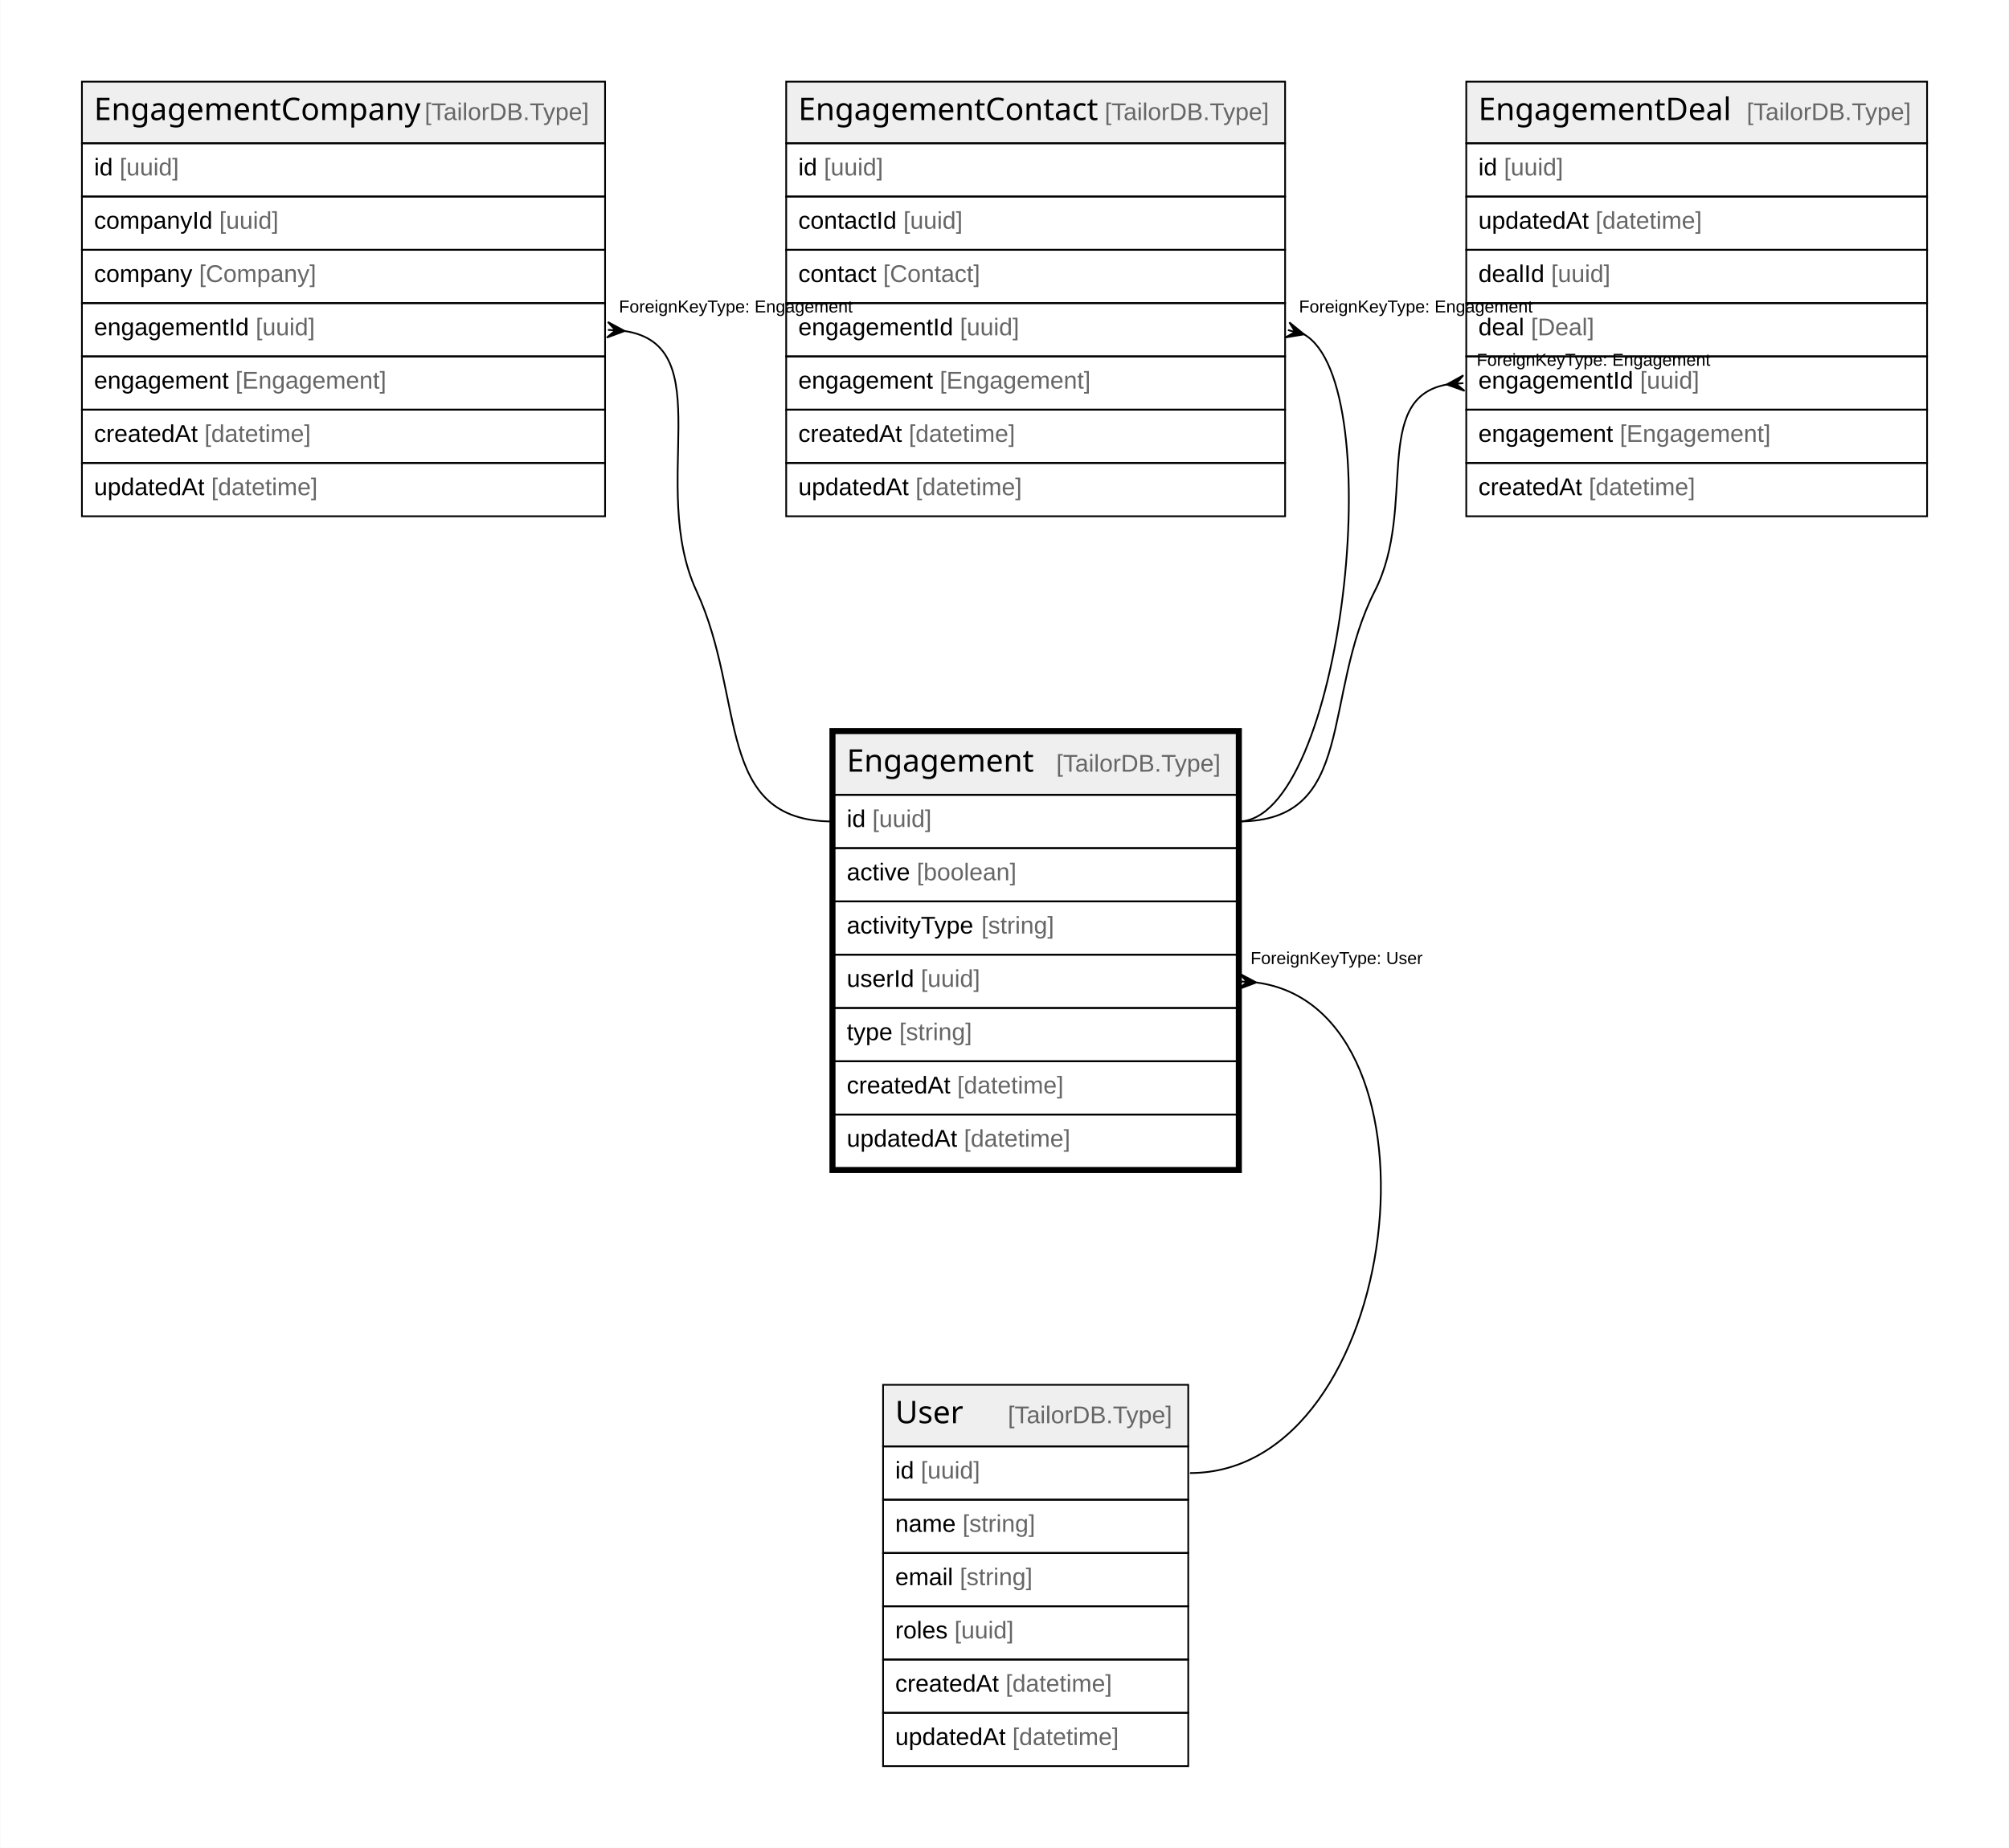
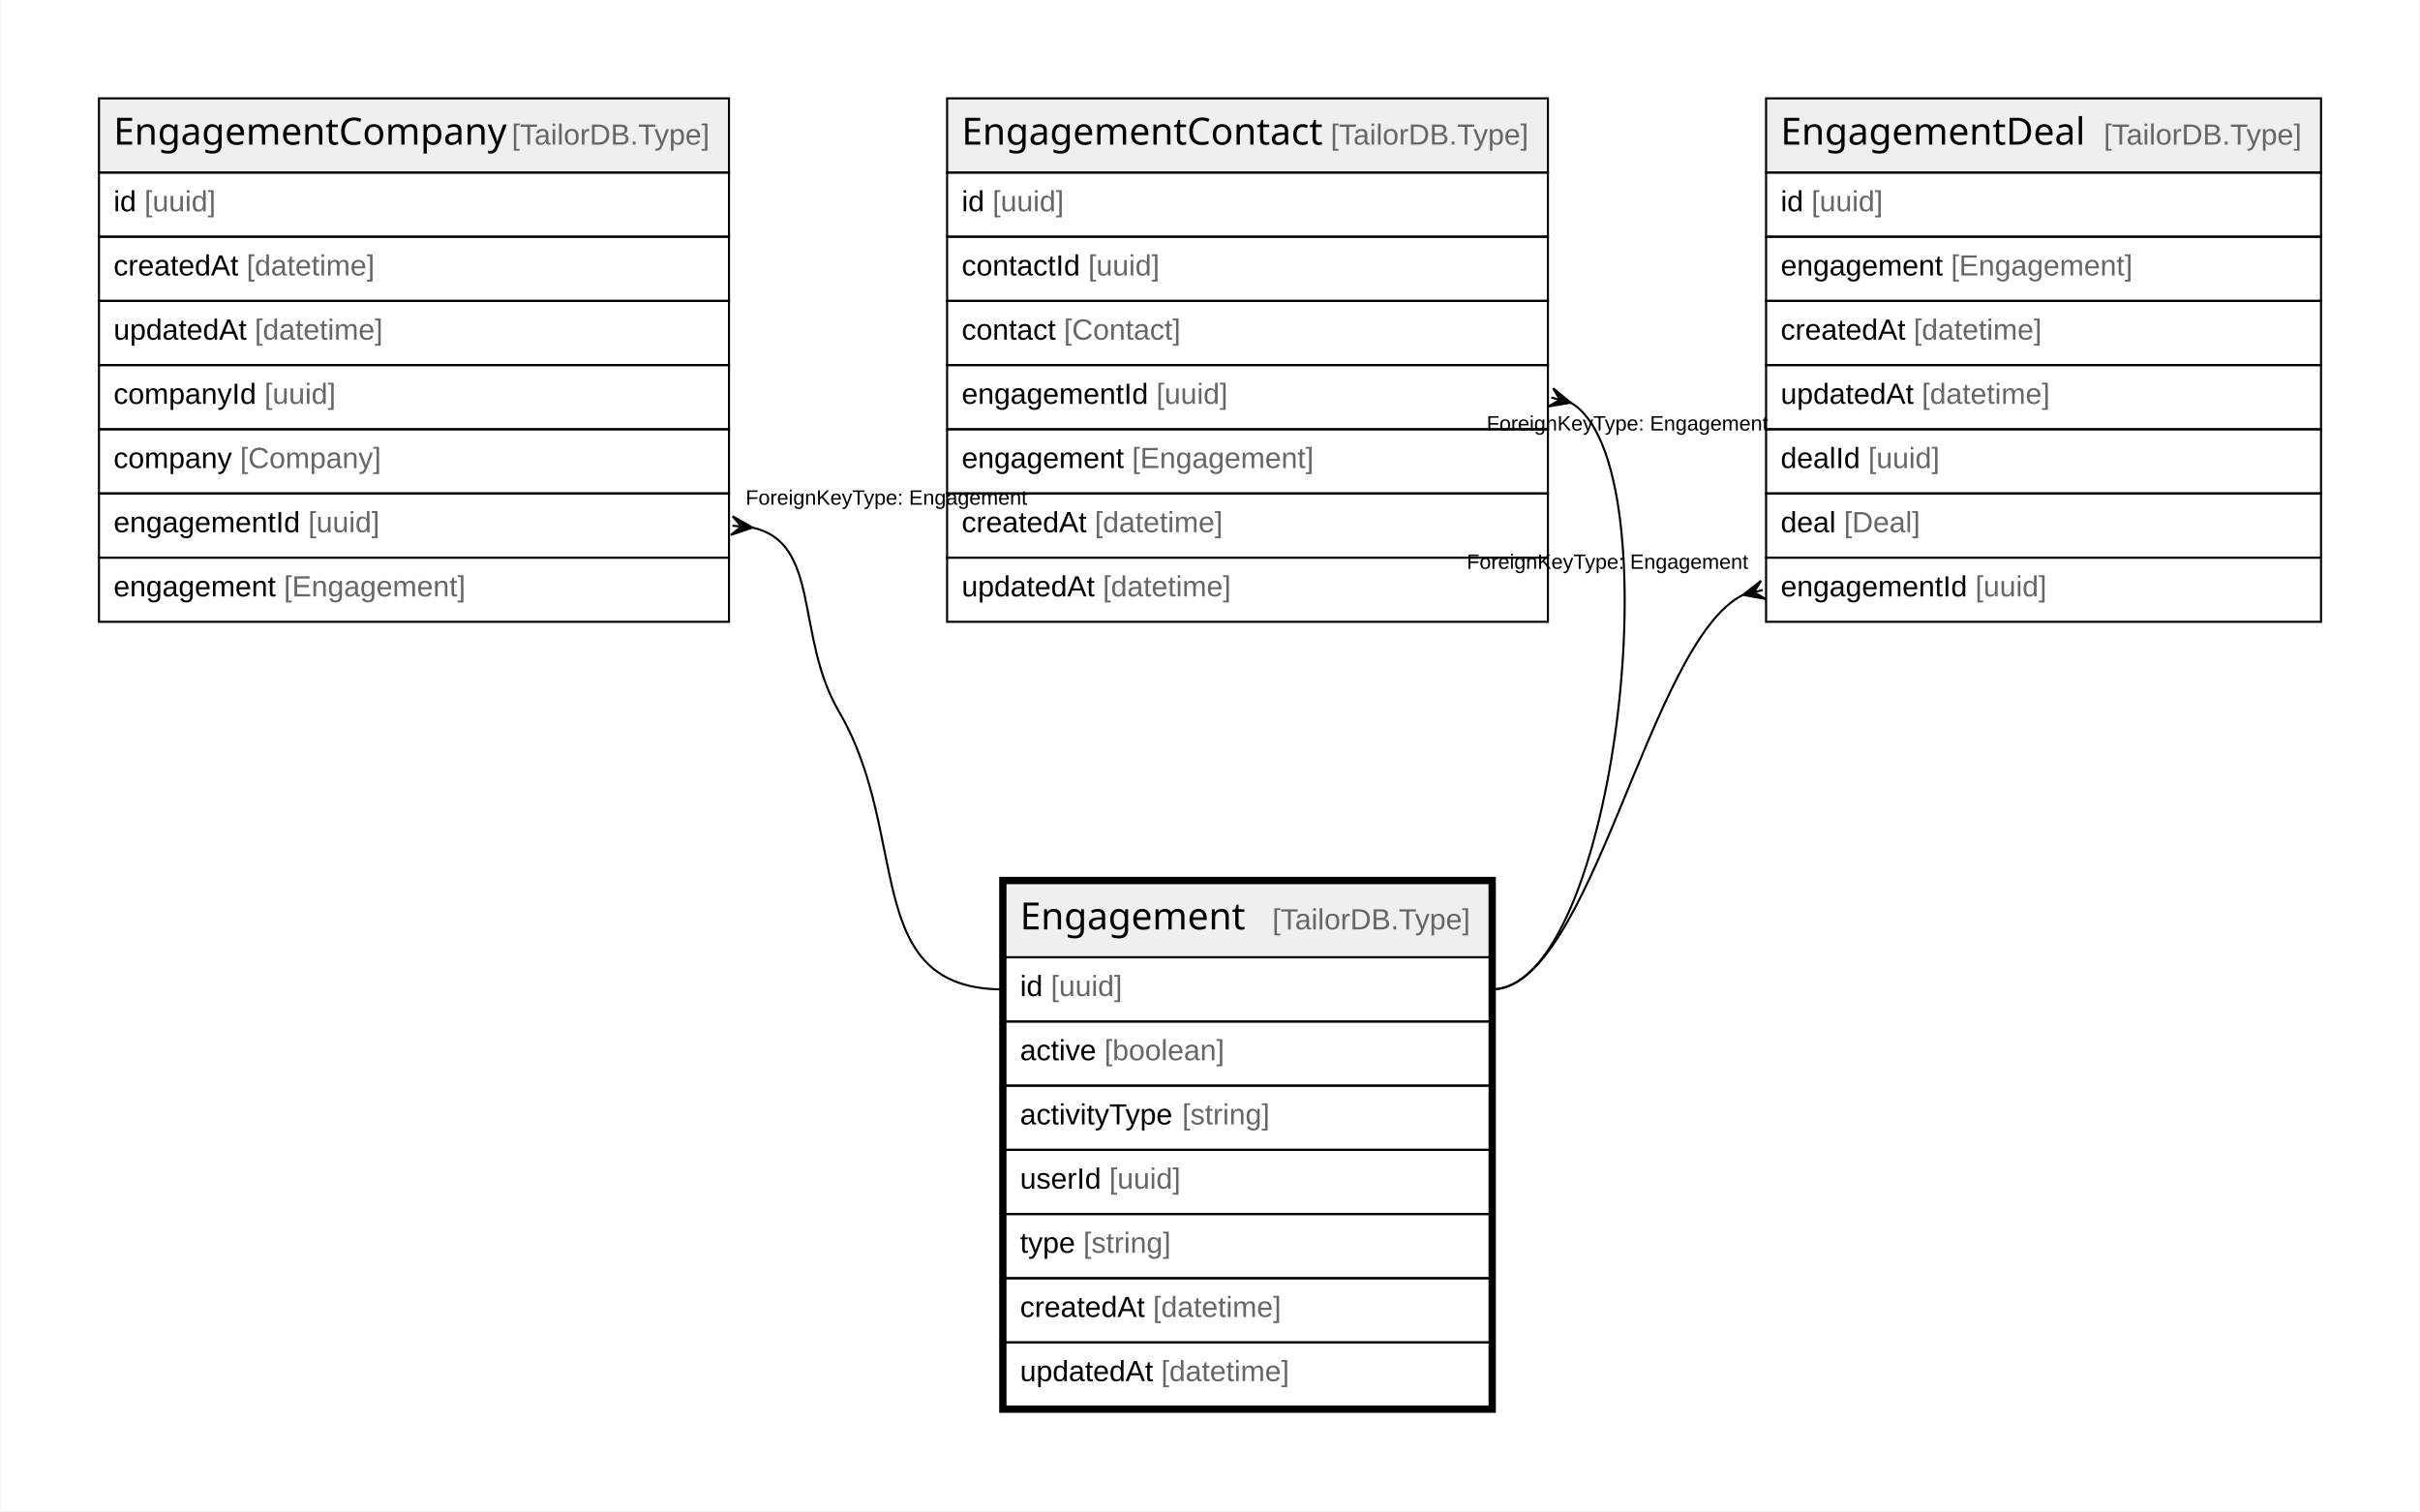
- <svg xmlns="http://www.w3.org/2000/svg" width="1161pt" height="1068pt" viewBox="0.00 0.00 1160.72 1068.00">
-   <g id="graph0" class="graph" transform="scale(1 1) rotate(0) translate(4 1064)">
-     <polygon fill="white" stroke="none" points="-4,4 -4,-1064 1156.72,-1064 1156.72,4 -4,4" />
+ <svg xmlns="http://www.w3.org/2000/svg" width="1161pt" height="725pt" viewBox="0.00 0.00 1160.72 725.20">
+   <g id="graph0" class="graph" transform="scale(1 1) rotate(0) translate(4 721.2)">
+     <polygon fill="white" stroke="none" points="-4,4 -4,-721.2 1156.72,-721.2 1156.72,4 -4,4" />
    <g id="node1" class="node">
-       <polygon fill="#efefef" stroke="none" points="478.2,-604.6 478.2,-640.2 710.53,-640.2 710.53,-604.6 478.2,-604.6" />
-       <polygon fill="none" stroke="black" points="478.2,-604.6 478.2,-640.2 710.53,-640.2 710.53,-604.6 478.2,-604.6" />
-       <text text-anchor="start" x="485.2" y="-618" font-family="Arial Bold" font-size="18.00">Engagement</text>
-       <text text-anchor="start" x="575.16" y="-618" font-family="Arial" font-size="14.00">    </text>
-       <text text-anchor="start" x="606.28" y="-618" font-family="Arial" font-size="14.00" fill="#666666">[TailorDB.Type]</text>
-       <polygon fill="none" stroke="black" points="478.2,-573.8 478.2,-604.6 710.53,-604.6 710.53,-573.8 478.2,-573.8" />
-       <text text-anchor="start" x="485.2" y="-586" font-family="Arial" font-size="14.00">id </text>
-       <text text-anchor="start" x="499.98" y="-586" font-family="Arial" font-size="14.00" fill="#666666">[uuid]</text>
-       <polygon fill="none" stroke="black" points="478.2,-543 478.2,-573.8 710.53,-573.8 710.53,-543 478.2,-543" />
-       <text text-anchor="start" x="485.2" y="-555.2" font-family="Arial" font-size="14.00">active </text>
-       <text text-anchor="start" x="525.66" y="-555.2" font-family="Arial" font-size="14.00" fill="#666666">[boolean]</text>
-       <polygon fill="none" stroke="black" points="478.2,-512.2 478.2,-543 710.53,-543 710.53,-512.2 478.2,-512.2" />
-       <text text-anchor="start" x="485.2" y="-524.4" font-family="Arial" font-size="14.00">activityType </text>
-       <text text-anchor="start" x="563" y="-524.4" font-family="Arial" font-size="14.00" fill="#666666">[string]</text>
-       <polygon fill="none" stroke="black" points="478.2,-481.4 478.2,-512.2 710.53,-512.2 710.53,-481.4 478.2,-481.4" />
-       <text text-anchor="start" x="485.2" y="-493.6" font-family="Arial" font-size="14.00">userId </text>
-       <text text-anchor="start" x="528" y="-493.6" font-family="Arial" font-size="14.00" fill="#666666">[uuid]</text>
-       <polygon fill="none" stroke="black" points="478.2,-450.6 478.2,-481.4 710.53,-481.4 710.53,-450.6 478.2,-450.6" />
-       <text text-anchor="start" x="485.2" y="-462.8" font-family="Arial" font-size="14.00">type </text>
-       <text text-anchor="start" x="515.55" y="-462.8" font-family="Arial" font-size="14.00" fill="#666666">[string]</text>
-       <polygon fill="none" stroke="black" points="478.2,-419.8 478.2,-450.6 710.53,-450.6 710.53,-419.8 478.2,-419.8" />
-       <text text-anchor="start" x="485.2" y="-432" font-family="Arial" font-size="14.00">createdAt </text>
-       <text text-anchor="start" x="549.01" y="-432" font-family="Arial" font-size="14.00" fill="#666666">[datetime]</text>
-       <polygon fill="none" stroke="black" points="478.2,-389 478.2,-419.8 710.53,-419.8 710.53,-389 478.2,-389" />
-       <text text-anchor="start" x="485.2" y="-401.2" font-family="Arial" font-size="14.00">updatedAt </text>
-       <text text-anchor="start" x="552.92" y="-401.2" font-family="Arial" font-size="14.00" fill="#666666">[datetime]</text>
-       <polygon fill="none" stroke="black" stroke-width="3" points="476.7,-387.5 476.7,-641.7 712.03,-641.7 712.03,-387.5 476.7,-387.5" />
-     </g>
-     <g id="node5" class="node">
-       <polygon fill="#efefef" stroke="none" points="506.19,-228 506.19,-263.6 682.54,-263.6 682.54,-228 506.19,-228" />
-       <polygon fill="none" stroke="black" points="506.19,-228 506.19,-263.6 682.54,-263.6 682.54,-228 506.19,-228" />
-       <text text-anchor="start" x="513.19" y="-241.4" font-family="Arial Bold" font-size="18.00">User</text>
-       <text text-anchor="start" x="547.17" y="-241.4" font-family="Arial" font-size="14.00">    </text>
-       <text text-anchor="start" x="578.29" y="-241.4" font-family="Arial" font-size="14.00" fill="#666666">[TailorDB.Type]</text>
-       <polygon fill="none" stroke="black" points="506.19,-197.2 506.19,-228 682.54,-228 682.54,-197.2 506.19,-197.2" />
-       <text text-anchor="start" x="513.19" y="-209.4" font-family="Arial" font-size="14.00">id </text>
-       <text text-anchor="start" x="527.97" y="-209.4" font-family="Arial" font-size="14.00" fill="#666666">[uuid]</text>
-       <polygon fill="none" stroke="black" points="506.19,-166.4 506.19,-197.2 682.54,-197.2 682.54,-166.4 506.19,-166.4" />
-       <text text-anchor="start" x="513.19" y="-178.6" font-family="Arial" font-size="14.00">name </text>
-       <text text-anchor="start" x="552.1" y="-178.6" font-family="Arial" font-size="14.00" fill="#666666">[string]</text>
-       <polygon fill="none" stroke="black" points="506.19,-135.6 506.19,-166.4 682.54,-166.4 682.54,-135.6 506.19,-135.6" />
-       <text text-anchor="start" x="513.19" y="-147.8" font-family="Arial" font-size="14.00">email </text>
-       <text text-anchor="start" x="550.53" y="-147.8" font-family="Arial" font-size="14.00" fill="#666666">[string]</text>
-       <polygon fill="none" stroke="black" points="506.19,-104.8 506.19,-135.6 682.54,-135.6 682.54,-104.8 506.19,-104.8" />
-       <text text-anchor="start" x="513.19" y="-117" font-family="Arial" font-size="14.00">roles </text>
-       <text text-anchor="start" x="547.42" y="-117" font-family="Arial" font-size="14.00" fill="#666666">[uuid]</text>
-       <polygon fill="none" stroke="black" points="506.19,-74 506.19,-104.8 682.54,-104.8 682.54,-74 506.19,-74" />
-       <text text-anchor="start" x="513.19" y="-86.2" font-family="Arial" font-size="14.00">createdAt </text>
-       <text text-anchor="start" x="577" y="-86.2" font-family="Arial" font-size="14.00" fill="#666666">[datetime]</text>
-       <polygon fill="none" stroke="black" points="506.19,-43.2 506.19,-74 682.54,-74 682.54,-43.2 506.19,-43.2" />
-       <text text-anchor="start" x="513.19" y="-55.4" font-family="Arial" font-size="14.00">updatedAt </text>
-       <text text-anchor="start" x="580.91" y="-55.4" font-family="Arial" font-size="14.00" fill="#666666">[datetime]</text>
-     </g>
-     <g id="edge4" class="edge">
-       <path fill="none" stroke="black" d="M721.94,-496.13C836.79,-480.93 806.87,-212.6 683.54,-212.6" />
-       <polygon fill="black" stroke="black" points="721.84,-496.14 711.57,-492.29 716.52,-496.48 712.2,-496.76 712.2,-496.76 712.2,-496.76 716.52,-496.48 712.15,-501.27 721.84,-496.14" />
-       <text text-anchor="start" x="718.53" y="-506.8" font-family="Arial" font-size="10.00">ForeignKeyType: User</text>
+       <polygon fill="#efefef" stroke="none" points="478.2,-261.8 478.2,-297.4 710.53,-297.4 710.53,-261.8 478.2,-261.8" />
+       <polygon fill="none" stroke="black" points="478.2,-261.8 478.2,-297.4 710.53,-297.4 710.53,-261.8 478.2,-261.8" />
+       <text text-anchor="start" x="485.2" y="-275.2" font-family="Arial Bold" font-size="18.00">Engagement</text>
+       <text text-anchor="start" x="575.16" y="-275.2" font-family="Arial" font-size="14.00">    </text>
+       <text text-anchor="start" x="606.28" y="-275.2" font-family="Arial" font-size="14.00" fill="#666666">[TailorDB.Type]</text>
+       <polygon fill="none" stroke="black" points="478.2,-231 478.2,-261.8 710.53,-261.8 710.53,-231 478.2,-231" />
+       <text text-anchor="start" x="485.2" y="-243.2" font-family="Arial" font-size="14.00">id </text>
+       <text text-anchor="start" x="499.98" y="-243.2" font-family="Arial" font-size="14.00" fill="#666666">[uuid]</text>
+       <polygon fill="none" stroke="black" points="478.2,-200.2 478.2,-231 710.53,-231 710.53,-200.2 478.2,-200.2" />
+       <text text-anchor="start" x="485.2" y="-212.4" font-family="Arial" font-size="14.00">active </text>
+       <text text-anchor="start" x="525.66" y="-212.4" font-family="Arial" font-size="14.00" fill="#666666">[boolean]</text>
+       <polygon fill="none" stroke="black" points="478.2,-169.4 478.2,-200.2 710.53,-200.2 710.53,-169.4 478.2,-169.4" />
+       <text text-anchor="start" x="485.2" y="-181.6" font-family="Arial" font-size="14.00">activityType </text>
+       <text text-anchor="start" x="563" y="-181.6" font-family="Arial" font-size="14.00" fill="#666666">[string]</text>
+       <polygon fill="none" stroke="black" points="478.2,-138.6 478.2,-169.4 710.53,-169.4 710.53,-138.6 478.2,-138.6" />
+       <text text-anchor="start" x="485.2" y="-150.8" font-family="Arial" font-size="14.00">userId </text>
+       <text text-anchor="start" x="528" y="-150.8" font-family="Arial" font-size="14.00" fill="#666666">[uuid]</text>
+       <polygon fill="none" stroke="black" points="478.2,-107.8 478.2,-138.6 710.53,-138.6 710.53,-107.8 478.2,-107.8" />
+       <text text-anchor="start" x="485.2" y="-120" font-family="Arial" font-size="14.00">type </text>
+       <text text-anchor="start" x="515.55" y="-120" font-family="Arial" font-size="14.00" fill="#666666">[string]</text>
+       <polygon fill="none" stroke="black" points="478.2,-77 478.2,-107.8 710.53,-107.8 710.53,-77 478.2,-77" />
+       <text text-anchor="start" x="485.2" y="-89.2" font-family="Arial" font-size="14.00">createdAt </text>
+       <text text-anchor="start" x="549.01" y="-89.2" font-family="Arial" font-size="14.00" fill="#666666">[datetime]</text>
+       <polygon fill="none" stroke="black" points="478.2,-46.2 478.2,-77 710.53,-77 710.53,-46.2 478.2,-46.2" />
+       <text text-anchor="start" x="485.2" y="-58.4" font-family="Arial" font-size="14.00">updatedAt </text>
+       <text text-anchor="start" x="552.92" y="-58.4" font-family="Arial" font-size="14.00" fill="#666666">[datetime]</text>
+       <polygon fill="none" stroke="black" stroke-width="3" points="476.7,-44.7 476.7,-298.9 712.03,-298.9 712.03,-44.7 476.7,-44.7" />
    </g>
    <g id="node2" class="node">
-       <polygon fill="#efefef" stroke="none" points="43.2,-981.2 43.2,-1016.8 345.53,-1016.8 345.53,-981.2 43.2,-981.2" />
-       <polygon fill="none" stroke="black" points="43.2,-981.2 43.2,-1016.8 345.53,-1016.8 345.53,-981.2 43.2,-981.2" />
-       <text text-anchor="start" x="50.2" y="-994.6" font-family="Arial Bold" font-size="18.00">EngagementCompany</text>
-       <text text-anchor="start" x="210.16" y="-994.6" font-family="Arial" font-size="14.00">    </text>
-       <text text-anchor="start" x="241.28" y="-994.6" font-family="Arial" font-size="14.00" fill="#666666">[TailorDB.Type]</text>
-       <polygon fill="none" stroke="black" points="43.2,-950.4 43.2,-981.2 345.53,-981.2 345.53,-950.4 43.2,-950.4" />
-       <text text-anchor="start" x="50.2" y="-962.6" font-family="Arial" font-size="14.00">id </text>
-       <text text-anchor="start" x="64.99" y="-962.6" font-family="Arial" font-size="14.00" fill="#666666">[uuid]</text>
-       <polygon fill="none" stroke="black" points="43.2,-919.6 43.2,-950.4 345.53,-950.4 345.53,-919.6 43.2,-919.6" />
-       <text text-anchor="start" x="50.2" y="-931.8" font-family="Arial" font-size="14.00">companyId </text>
-       <text text-anchor="start" x="122.57" y="-931.8" font-family="Arial" font-size="14.00" fill="#666666">[uuid]</text>
-       <polygon fill="none" stroke="black" points="43.2,-888.8 43.2,-919.6 345.53,-919.6 345.53,-888.8 43.2,-888.8" />
-       <text text-anchor="start" x="50.2" y="-901" font-family="Arial" font-size="14.00">company </text>
-       <text text-anchor="start" x="110.9" y="-901" font-family="Arial" font-size="14.00" fill="#666666">[Company]</text>
-       <polygon fill="none" stroke="black" points="43.2,-858 43.2,-888.8 345.53,-888.8 345.53,-858 43.2,-858" />
-       <text text-anchor="start" x="50.2" y="-870.2" font-family="Arial" font-size="14.00">engagementId </text>
-       <text text-anchor="start" x="143.61" y="-870.2" font-family="Arial" font-size="14.00" fill="#666666">[uuid]</text>
-       <polygon fill="none" stroke="black" points="43.2,-827.2 43.2,-858 345.53,-858 345.53,-827.2 43.2,-827.2" />
-       <text text-anchor="start" x="50.2" y="-839.4" font-family="Arial" font-size="14.00">engagement </text>
-       <text text-anchor="start" x="131.93" y="-839.4" font-family="Arial" font-size="14.00" fill="#666666">[Engagement]</text>
-       <polygon fill="none" stroke="black" points="43.2,-796.4 43.2,-827.2 345.53,-827.2 345.53,-796.4 43.2,-796.4" />
-       <text text-anchor="start" x="50.2" y="-808.6" font-family="Arial" font-size="14.00">createdAt </text>
-       <text text-anchor="start" x="114.01" y="-808.6" font-family="Arial" font-size="14.00" fill="#666666">[datetime]</text>
-       <polygon fill="none" stroke="black" points="43.2,-765.6 43.2,-796.4 345.53,-796.4 345.53,-765.6 43.2,-765.6" />
-       <text text-anchor="start" x="50.2" y="-777.8" font-family="Arial" font-size="14.00">updatedAt </text>
-       <text text-anchor="start" x="117.92" y="-777.8" font-family="Arial" font-size="14.00" fill="#666666">[datetime]</text>
+       <polygon fill="#efefef" stroke="none" points="43.2,-638.4 43.2,-674 345.53,-674 345.53,-638.4 43.2,-638.4" />
+       <polygon fill="none" stroke="black" points="43.2,-638.4 43.2,-674 345.53,-674 345.53,-638.4 43.2,-638.4" />
+       <text text-anchor="start" x="50.2" y="-651.8" font-family="Arial Bold" font-size="18.00">EngagementCompany</text>
+       <text text-anchor="start" x="210.16" y="-651.8" font-family="Arial" font-size="14.00">    </text>
+       <text text-anchor="start" x="241.28" y="-651.8" font-family="Arial" font-size="14.00" fill="#666666">[TailorDB.Type]</text>
+       <polygon fill="none" stroke="black" points="43.2,-607.6 43.2,-638.4 345.53,-638.4 345.53,-607.6 43.2,-607.6" />
+       <text text-anchor="start" x="50.2" y="-619.8" font-family="Arial" font-size="14.00">id </text>
+       <text text-anchor="start" x="64.99" y="-619.8" font-family="Arial" font-size="14.00" fill="#666666">[uuid]</text>
+       <polygon fill="none" stroke="black" points="43.2,-576.8 43.2,-607.6 345.53,-607.6 345.53,-576.8 43.2,-576.8" />
+       <text text-anchor="start" x="50.2" y="-589" font-family="Arial" font-size="14.00">createdAt </text>
+       <text text-anchor="start" x="114.01" y="-589" font-family="Arial" font-size="14.00" fill="#666666">[datetime]</text>
+       <polygon fill="none" stroke="black" points="43.2,-546 43.2,-576.8 345.53,-576.8 345.53,-546 43.2,-546" />
+       <text text-anchor="start" x="50.2" y="-558.2" font-family="Arial" font-size="14.00">updatedAt </text>
+       <text text-anchor="start" x="117.92" y="-558.2" font-family="Arial" font-size="14.00" fill="#666666">[datetime]</text>
+       <polygon fill="none" stroke="black" points="43.2,-515.2 43.2,-546 345.53,-546 345.53,-515.2 43.2,-515.2" />
+       <text text-anchor="start" x="50.2" y="-527.4" font-family="Arial" font-size="14.00">companyId </text>
+       <text text-anchor="start" x="122.57" y="-527.4" font-family="Arial" font-size="14.00" fill="#666666">[uuid]</text>
+       <polygon fill="none" stroke="black" points="43.2,-484.4 43.2,-515.2 345.53,-515.2 345.53,-484.4 43.2,-484.4" />
+       <text text-anchor="start" x="50.2" y="-496.6" font-family="Arial" font-size="14.00">company </text>
+       <text text-anchor="start" x="110.9" y="-496.6" font-family="Arial" font-size="14.00" fill="#666666">[Company]</text>
+       <polygon fill="none" stroke="black" points="43.2,-453.6 43.2,-484.4 345.53,-484.4 345.53,-453.6 43.2,-453.6" />
+       <text text-anchor="start" x="50.2" y="-465.8" font-family="Arial" font-size="14.00">engagementId </text>
+       <text text-anchor="start" x="143.61" y="-465.8" font-family="Arial" font-size="14.00" fill="#666666">[uuid]</text>
+       <polygon fill="none" stroke="black" points="43.2,-422.8 43.2,-453.6 345.53,-453.6 345.53,-422.8 43.2,-422.8" />
+       <text text-anchor="start" x="50.2" y="-435" font-family="Arial" font-size="14.00">engagement </text>
+       <text text-anchor="start" x="131.93" y="-435" font-family="Arial" font-size="14.00" fill="#666666">[Engagement]</text>
    </g>
    <g id="edge1" class="edge">
-       <path fill="none" stroke="black" d="M356.78,-872.69C412.55,-864.33 370.19,-783.42 398.36,-722.4 427.2,-659.94 408.41,-589.2 477.2,-589.2" />
-       <polygon fill="black" stroke="black" points="356.84,-872.69 346.55,-868.89 351.51,-873.06 347.19,-873.35 347.19,-873.35 347.19,-873.35 351.51,-873.06 347.17,-877.87 356.84,-872.69" />
-       <text text-anchor="start" x="353.53" y="-883.4" font-family="Arial" font-size="10.00">ForeignKeyType: Engagement</text>
+       <path fill="none" stroke="black" d="M356.61,-468.03C389.89,-460.9 377.05,-415.98 398.36,-379.6 433.14,-320.24 408.41,-246.4 477.2,-246.4" />
+       <polygon fill="black" stroke="black" points="356.81,-468.01 346.43,-464.49 351.5,-468.52 347.19,-468.94 347.19,-468.94 347.19,-468.94 351.5,-468.52 347.29,-473.45 356.81,-468.01" />
+       <text text-anchor="start" x="353.53" y="-479" font-family="Arial" font-size="10.00">ForeignKeyType: Engagement</text>
    </g>
    <g id="node3" class="node">
-       <polygon fill="#efefef" stroke="none" points="450.2,-981.2 450.2,-1016.8 738.52,-1016.8 738.52,-981.2 450.2,-981.2" />
-       <polygon fill="none" stroke="black" points="450.2,-981.2 450.2,-1016.8 738.52,-1016.8 738.52,-981.2 450.2,-981.2" />
-       <text text-anchor="start" x="457.2" y="-994.6" font-family="Arial Bold" font-size="18.00">EngagementContact</text>
-       <text text-anchor="start" x="603.16" y="-994.6" font-family="Arial" font-size="14.00">    </text>
-       <text text-anchor="start" x="634.27" y="-994.6" font-family="Arial" font-size="14.00" fill="#666666">[TailorDB.Type]</text>
-       <polygon fill="none" stroke="black" points="450.2,-950.4 450.2,-981.2 738.52,-981.2 738.52,-950.4 450.2,-950.4" />
-       <text text-anchor="start" x="457.2" y="-962.6" font-family="Arial" font-size="14.00">id </text>
-       <text text-anchor="start" x="471.99" y="-962.6" font-family="Arial" font-size="14.00" fill="#666666">[uuid]</text>
-       <polygon fill="none" stroke="black" points="450.2,-919.6 450.2,-950.4 738.52,-950.4 738.52,-919.6 450.2,-919.6" />
-       <text text-anchor="start" x="457.2" y="-931.8" font-family="Arial" font-size="14.00">contactId </text>
-       <text text-anchor="start" x="517.91" y="-931.8" font-family="Arial" font-size="14.00" fill="#666666">[uuid]</text>
-       <polygon fill="none" stroke="black" points="450.2,-888.8 450.2,-919.6 738.52,-919.6 738.52,-888.8 450.2,-888.8" />
-       <text text-anchor="start" x="457.2" y="-901" font-family="Arial" font-size="14.00">contact </text>
-       <text text-anchor="start" x="506.23" y="-901" font-family="Arial" font-size="14.00" fill="#666666">[Contact]</text>
-       <polygon fill="none" stroke="black" points="450.2,-858 450.2,-888.8 738.52,-888.8 738.52,-858 450.2,-858" />
-       <text text-anchor="start" x="457.2" y="-870.2" font-family="Arial" font-size="14.00">engagementId </text>
-       <text text-anchor="start" x="550.61" y="-870.2" font-family="Arial" font-size="14.00" fill="#666666">[uuid]</text>
-       <polygon fill="none" stroke="black" points="450.2,-827.2 450.2,-858 738.52,-858 738.52,-827.2 450.2,-827.2" />
-       <text text-anchor="start" x="457.2" y="-839.4" font-family="Arial" font-size="14.00">engagement </text>
-       <text text-anchor="start" x="538.94" y="-839.4" font-family="Arial" font-size="14.00" fill="#666666">[Engagement]</text>
-       <polygon fill="none" stroke="black" points="450.2,-796.4 450.2,-827.2 738.52,-827.2 738.52,-796.4 450.2,-796.4" />
-       <text text-anchor="start" x="457.2" y="-808.6" font-family="Arial" font-size="14.00">createdAt </text>
-       <text text-anchor="start" x="521.02" y="-808.6" font-family="Arial" font-size="14.00" fill="#666666">[datetime]</text>
-       <polygon fill="none" stroke="black" points="450.2,-765.6 450.2,-796.4 738.52,-796.4 738.52,-765.6 450.2,-765.6" />
-       <text text-anchor="start" x="457.2" y="-777.8" font-family="Arial" font-size="14.00">updatedAt </text>
-       <text text-anchor="start" x="524.93" y="-777.8" font-family="Arial" font-size="14.00" fill="#666666">[datetime]</text>
+       <polygon fill="#efefef" stroke="none" points="450.2,-638.4 450.2,-674 738.52,-674 738.52,-638.4 450.2,-638.4" />
+       <polygon fill="none" stroke="black" points="450.2,-638.4 450.2,-674 738.52,-674 738.52,-638.4 450.2,-638.4" />
+       <text text-anchor="start" x="457.2" y="-651.8" font-family="Arial Bold" font-size="18.00">EngagementContact</text>
+       <text text-anchor="start" x="603.16" y="-651.8" font-family="Arial" font-size="14.00">    </text>
+       <text text-anchor="start" x="634.27" y="-651.8" font-family="Arial" font-size="14.00" fill="#666666">[TailorDB.Type]</text>
+       <polygon fill="none" stroke="black" points="450.2,-607.6 450.2,-638.4 738.52,-638.4 738.52,-607.6 450.2,-607.6" />
+       <text text-anchor="start" x="457.2" y="-619.8" font-family="Arial" font-size="14.00">id </text>
+       <text text-anchor="start" x="471.99" y="-619.8" font-family="Arial" font-size="14.00" fill="#666666">[uuid]</text>
+       <polygon fill="none" stroke="black" points="450.2,-576.8 450.2,-607.6 738.52,-607.6 738.52,-576.8 450.2,-576.8" />
+       <text text-anchor="start" x="457.2" y="-589" font-family="Arial" font-size="14.00">contactId </text>
+       <text text-anchor="start" x="517.91" y="-589" font-family="Arial" font-size="14.00" fill="#666666">[uuid]</text>
+       <polygon fill="none" stroke="black" points="450.2,-546 450.2,-576.8 738.52,-576.8 738.52,-546 450.2,-546" />
+       <text text-anchor="start" x="457.2" y="-558.2" font-family="Arial" font-size="14.00">contact </text>
+       <text text-anchor="start" x="506.23" y="-558.2" font-family="Arial" font-size="14.00" fill="#666666">[Contact]</text>
+       <polygon fill="none" stroke="black" points="450.2,-515.2 450.2,-546 738.52,-546 738.52,-515.2 450.2,-515.2" />
+       <text text-anchor="start" x="457.2" y="-527.4" font-family="Arial" font-size="14.00">engagementId </text>
+       <text text-anchor="start" x="550.61" y="-527.4" font-family="Arial" font-size="14.00" fill="#666666">[uuid]</text>
+       <polygon fill="none" stroke="black" points="450.2,-484.4 450.2,-515.2 738.52,-515.2 738.52,-484.4 450.2,-484.4" />
+       <text text-anchor="start" x="457.2" y="-496.6" font-family="Arial" font-size="14.00">engagement </text>
+       <text text-anchor="start" x="538.94" y="-496.6" font-family="Arial" font-size="14.00" fill="#666666">[Engagement]</text>
+       <polygon fill="none" stroke="black" points="450.2,-453.6 450.2,-484.4 738.52,-484.4 738.52,-453.6 450.2,-453.6" />
+       <text text-anchor="start" x="457.2" y="-465.8" font-family="Arial" font-size="14.00">createdAt </text>
+       <text text-anchor="start" x="521.02" y="-465.8" font-family="Arial" font-size="14.00" fill="#666666">[datetime]</text>
+       <polygon fill="none" stroke="black" points="450.2,-422.8 450.2,-453.6 738.52,-453.6 738.52,-422.8 450.2,-422.8" />
+       <text text-anchor="start" x="457.2" y="-435" font-family="Arial" font-size="14.00">updatedAt </text>
+       <text text-anchor="start" x="524.93" y="-435" font-family="Arial" font-size="14.00" fill="#666666">[datetime]</text>
    </g>
    <g id="edge2" class="edge">
-       <path fill="none" stroke="black" d="M749.43,-870.77C799.7,-842.12 771.39,-589.2 711.53,-589.2" />
-       <polygon fill="black" stroke="black" points="749.51,-870.75 738.69,-868.96 744.35,-872.12 740.17,-873.23 740.17,-873.23 740.17,-873.23 744.35,-872.12 741,-877.66 749.51,-870.75" />
-       <text text-anchor="start" x="746.52" y="-883.4" font-family="Arial" font-size="10.00">ForeignKeyType: Engagement</text>
+       <path fill="none" stroke="black" d="M749.43,-527.97C799.7,-499.32 771.39,-246.4 711.53,-246.4" />
+       <polygon fill="black" stroke="black" points="749.51,-527.95 738.69,-526.16 744.35,-529.32 740.17,-530.43 740.17,-530.43 740.17,-530.43 744.35,-529.32 741,-534.86 749.51,-527.95" />
+       <text text-anchor="start" x="709.11" y="-514.6" font-family="Arial" font-size="10.00">ForeignKeyType: Engagement</text>
    </g>
    <g id="node4" class="node">
-       <polygon fill="#efefef" stroke="none" points="843.21,-981.2 843.21,-1016.8 1109.52,-1016.8 1109.52,-981.2 843.21,-981.2" />
-       <polygon fill="none" stroke="black" points="843.21,-981.2 843.21,-1016.8 1109.52,-1016.8 1109.52,-981.2 843.21,-981.2" />
-       <text text-anchor="start" x="850.21" y="-994.6" font-family="Arial Bold" font-size="18.00">EngagementDeal</text>
-       <text text-anchor="start" x="974.15" y="-994.6" font-family="Arial" font-size="14.00">    </text>
-       <text text-anchor="start" x="1005.27" y="-994.6" font-family="Arial" font-size="14.00" fill="#666666">[TailorDB.Type]</text>
-       <polygon fill="none" stroke="black" points="843.21,-950.4 843.21,-981.2 1109.52,-981.2 1109.52,-950.4 843.21,-950.4" />
-       <text text-anchor="start" x="850.21" y="-962.6" font-family="Arial" font-size="14.00">id </text>
-       <text text-anchor="start" x="864.99" y="-962.6" font-family="Arial" font-size="14.00" fill="#666666">[uuid]</text>
-       <polygon fill="none" stroke="black" points="843.21,-919.6 843.21,-950.4 1109.52,-950.4 1109.52,-919.6 843.21,-919.6" />
-       <text text-anchor="start" x="850.21" y="-931.8" font-family="Arial" font-size="14.00">updatedAt </text>
-       <text text-anchor="start" x="917.93" y="-931.8" font-family="Arial" font-size="14.00" fill="#666666">[datetime]</text>
-       <polygon fill="none" stroke="black" points="843.21,-888.8 843.21,-919.6 1109.52,-919.6 1109.52,-888.8 843.21,-888.8" />
-       <text text-anchor="start" x="850.21" y="-901" font-family="Arial" font-size="14.00">dealId </text>
-       <text text-anchor="start" x="892.24" y="-901" font-family="Arial" font-size="14.00" fill="#666666">[uuid]</text>
-       <polygon fill="none" stroke="black" points="843.21,-858 843.21,-888.8 1109.52,-888.8 1109.52,-858 843.21,-858" />
-       <text text-anchor="start" x="850.21" y="-870.2" font-family="Arial" font-size="14.00">deal </text>
-       <text text-anchor="start" x="880.57" y="-870.2" font-family="Arial" font-size="14.00" fill="#666666">[Deal]</text>
-       <polygon fill="none" stroke="black" points="843.21,-827.2 843.21,-858 1109.52,-858 1109.52,-827.2 843.21,-827.2" />
-       <text text-anchor="start" x="850.21" y="-839.4" font-family="Arial" font-size="14.00">engagementId </text>
-       <text text-anchor="start" x="943.62" y="-839.4" font-family="Arial" font-size="14.00" fill="#666666">[uuid]</text>
-       <polygon fill="none" stroke="black" points="843.21,-796.4 843.21,-827.2 1109.52,-827.2 1109.52,-796.4 843.21,-796.4" />
-       <text text-anchor="start" x="850.21" y="-808.6" font-family="Arial" font-size="14.00">engagement </text>
-       <text text-anchor="start" x="931.94" y="-808.6" font-family="Arial" font-size="14.00" fill="#666666">[Engagement]</text>
-       <polygon fill="none" stroke="black" points="843.21,-765.6 843.21,-796.4 1109.52,-796.4 1109.52,-765.6 843.21,-765.6" />
-       <text text-anchor="start" x="850.21" y="-777.8" font-family="Arial" font-size="14.00">createdAt </text>
-       <text text-anchor="start" x="914.02" y="-777.8" font-family="Arial" font-size="14.00" fill="#666666">[datetime]</text>
+       <polygon fill="#efefef" stroke="none" points="843.21,-638.4 843.21,-674 1109.52,-674 1109.52,-638.4 843.21,-638.4" />
+       <polygon fill="none" stroke="black" points="843.21,-638.4 843.21,-674 1109.52,-674 1109.52,-638.4 843.21,-638.4" />
+       <text text-anchor="start" x="850.21" y="-651.8" font-family="Arial Bold" font-size="18.00">EngagementDeal</text>
+       <text text-anchor="start" x="974.15" y="-651.8" font-family="Arial" font-size="14.00">    </text>
+       <text text-anchor="start" x="1005.27" y="-651.8" font-family="Arial" font-size="14.00" fill="#666666">[TailorDB.Type]</text>
+       <polygon fill="none" stroke="black" points="843.21,-607.6 843.21,-638.4 1109.52,-638.4 1109.52,-607.6 843.21,-607.6" />
+       <text text-anchor="start" x="850.21" y="-619.8" font-family="Arial" font-size="14.00">id </text>
+       <text text-anchor="start" x="864.99" y="-619.8" font-family="Arial" font-size="14.00" fill="#666666">[uuid]</text>
+       <polygon fill="none" stroke="black" points="843.21,-576.8 843.21,-607.6 1109.52,-607.6 1109.52,-576.8 843.21,-576.8" />
+       <text text-anchor="start" x="850.21" y="-589" font-family="Arial" font-size="14.00">engagement </text>
+       <text text-anchor="start" x="931.94" y="-589" font-family="Arial" font-size="14.00" fill="#666666">[Engagement]</text>
+       <polygon fill="none" stroke="black" points="843.21,-546 843.21,-576.8 1109.52,-576.8 1109.52,-546 843.21,-546" />
+       <text text-anchor="start" x="850.21" y="-558.2" font-family="Arial" font-size="14.00">createdAt </text>
+       <text text-anchor="start" x="914.02" y="-558.2" font-family="Arial" font-size="14.00" fill="#666666">[datetime]</text>
+       <polygon fill="none" stroke="black" points="843.21,-515.2 843.21,-546 1109.52,-546 1109.52,-515.2 843.21,-515.2" />
+       <text text-anchor="start" x="850.21" y="-527.4" font-family="Arial" font-size="14.00">updatedAt </text>
+       <text text-anchor="start" x="917.93" y="-527.4" font-family="Arial" font-size="14.00" fill="#666666">[datetime]</text>
+       <polygon fill="none" stroke="black" points="843.21,-484.4 843.21,-515.2 1109.52,-515.2 1109.52,-484.4 843.21,-484.4" />
+       <text text-anchor="start" x="850.21" y="-496.6" font-family="Arial" font-size="14.00">dealId </text>
+       <text text-anchor="start" x="892.24" y="-496.6" font-family="Arial" font-size="14.00" fill="#666666">[uuid]</text>
+       <polygon fill="none" stroke="black" points="843.21,-453.6 843.21,-484.4 1109.52,-484.4 1109.52,-453.6 843.21,-453.6" />
+       <text text-anchor="start" x="850.21" y="-465.8" font-family="Arial" font-size="14.00">deal </text>
+       <text text-anchor="start" x="880.57" y="-465.8" font-family="Arial" font-size="14.00" fill="#666666">[Deal]</text>
+       <polygon fill="none" stroke="black" points="843.21,-422.8 843.21,-453.6 1109.52,-453.6 1109.52,-422.8 843.21,-422.8" />
+       <text text-anchor="start" x="850.21" y="-435" font-family="Arial" font-size="14.00">engagementId </text>
+       <text text-anchor="start" x="943.62" y="-435" font-family="Arial" font-size="14.00" fill="#666666">[uuid]</text>
    </g>
    <g id="edge3" class="edge">
-       <path fill="none" stroke="black" d="M832.05,-841.77C788,-833.86 815.05,-770.91 790.36,-722.4 759.16,-661.09 780.32,-589.2 711.53,-589.2" />
-       <polygon fill="black" stroke="black" points="831.91,-841.76 841.51,-847.06 837.23,-842.19 841.54,-842.55 841.54,-842.55 841.54,-842.55 837.23,-842.19 842.24,-838.09 831.91,-841.76" />
-       <text text-anchor="start" x="849.21" y="-852.6" font-family="Arial" font-size="10.00">ForeignKeyType: Engagement</text>
+       <path fill="none" stroke="black" d="M832.24,-435.77C786.87,-413.57 759.68,-246.4 711.53,-246.4" />
+       <polygon fill="black" stroke="black" points="832.17,-435.76 840.82,-442.49 837.35,-437.02 841.56,-438.04 841.56,-438.04 841.56,-438.04 837.35,-437.02 842.95,-433.75 832.17,-435.76" />
+       <text text-anchor="start" x="699.57" y="-448.2" font-family="Arial" font-size="10.00">ForeignKeyType: Engagement</text>
    </g>
  </g>
</svg>
